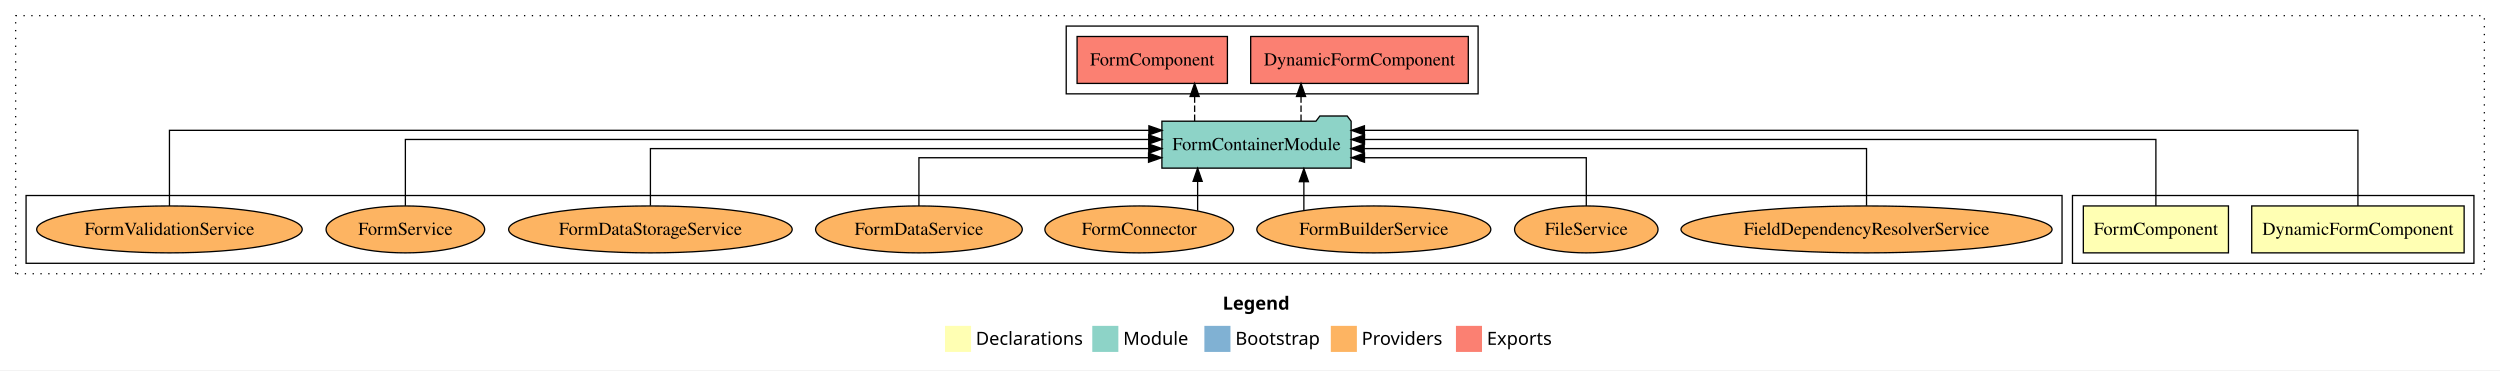
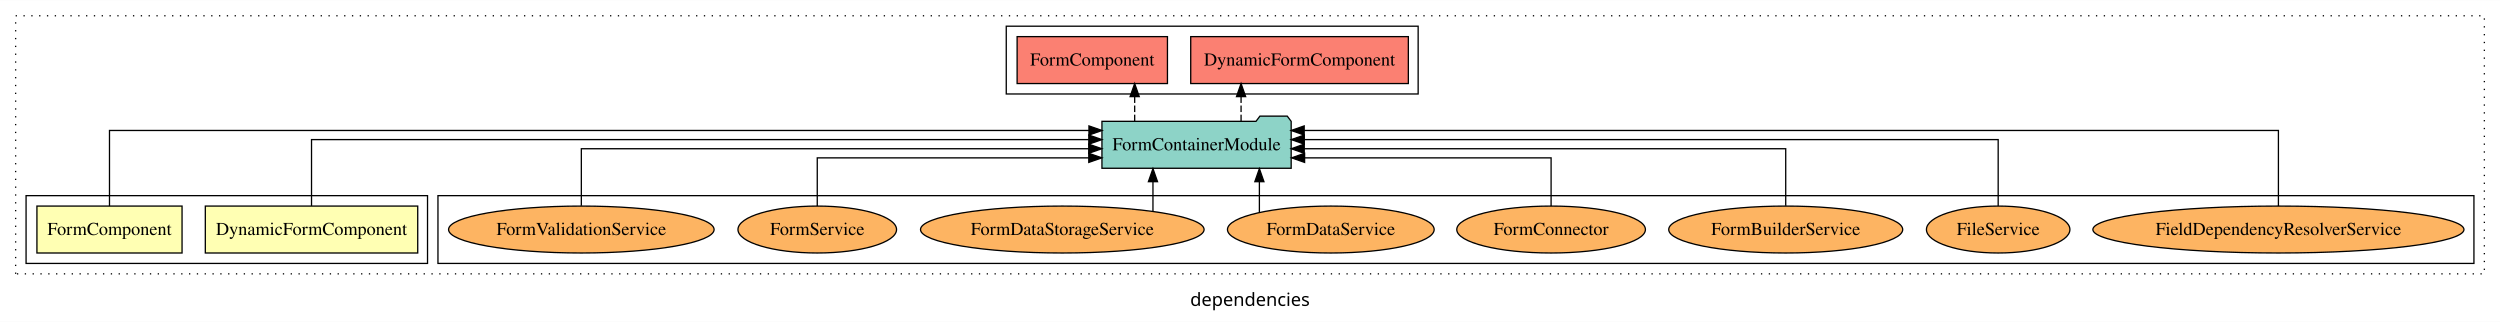
- <svg xmlns="http://www.w3.org/2000/svg" width="1918pt" height="284pt" viewBox="0.00 0.00 1918.00 284.00">
-   <g id="graph0" class="graph" transform="scale(1 1) rotate(0) translate(4 280)">
-     <polygon fill="white" stroke="transparent" points="-4,4 -4,-280 1914,-280 1914,4 -4,4" />
-     <text text-anchor="start" x="934.01" y="-42.4" font-family="sans-serif" font-weight="bold" font-size="14.00">Legend</text>
-     <polygon fill="#ffffb3" stroke="transparent" points="721,-10 721,-30 741,-30 741,-10 721,-10" />
-     <text text-anchor="start" x="744.63" y="-15.4" font-family="sans-serif" font-size="14.00">  Declarations</text>
-     <polygon fill="#8dd3c7" stroke="transparent" points="834,-10 834,-30 854,-30 854,-10 834,-10" />
-     <text text-anchor="start" x="857.73" y="-15.4" font-family="sans-serif" font-size="14.00">  Module</text>
-     <polygon fill="#80b1d3" stroke="transparent" points="920,-10 920,-30 940,-30 940,-10 920,-10" />
-     <text text-anchor="start" x="943.78" y="-15.4" font-family="sans-serif" font-size="14.00">  Bootstrap</text>
-     <polygon fill="#fdb462" stroke="transparent" points="1017,-10 1017,-30 1037,-30 1037,-10 1017,-10" />
-     <text text-anchor="start" x="1040.67" y="-15.4" font-family="sans-serif" font-size="14.00">  Providers</text>
-     <polygon fill="#fb8072" stroke="transparent" points="1113,-10 1113,-30 1133,-30 1133,-10 1113,-10" />
-     <text text-anchor="start" x="1136.73" y="-15.4" font-family="sans-serif" font-size="14.00">  Exports</text>
+ <svg xmlns="http://www.w3.org/2000/svg" width="1918pt" height="247pt" viewBox="0.00 0.00 1918.00 246.80">
+   <g id="graph0" class="graph" transform="scale(1 1) rotate(0) translate(4 242.8)">
+     <polygon fill="white" stroke="transparent" points="-4,4 -4,-242.8 1914,-242.8 1914,4 -4,4" />
+     <text text-anchor="middle" x="955" y="-8.2" font-family="sans-serif" font-size="14.00">dependencies</text>
    <g id="clust1" class="cluster">
-       <polygon fill="none" stroke="black" stroke-dasharray="1,5" points="8,-70 8,-268 1902,-268 1902,-70 8,-70" />
+       <polygon fill="none" stroke="black" stroke-dasharray="1,5" points="8,-32.8 8,-230.8 1902,-230.8 1902,-32.8 8,-32.8" />
+     </g>
+     <g id="clust8" class="cluster">
+       <polygon fill="none" stroke="black" points="332,-40.8 332,-92.8 1894,-92.8 1894,-40.8 332,-40.8" />
    </g>
    <g id="clust2" class="cluster">
-       <polygon fill="none" stroke="black" points="1586,-78 1586,-130 1894,-130 1894,-78 1586,-78" />
+       <polygon fill="none" stroke="black" points="16,-40.8 16,-92.8 324,-92.8 324,-40.8 16,-40.8" />
    </g>
    <g id="clust6" class="cluster">
-       <polygon fill="none" stroke="black" points="814,-208 814,-260 1130,-260 1130,-208 814,-208" />
-     </g>
-     <g id="clust8" class="cluster">
-       <polygon fill="none" stroke="black" points="16,-78 16,-130 1578,-130 1578,-78 16,-78" />
+       <polygon fill="none" stroke="black" points="768,-170.8 768,-222.8 1084,-222.8 1084,-170.8 768,-170.8" />
    </g>
    <g id="node1" class="node">
-       <polygon fill="#ffffb3" stroke="black" points="1886.48,-122 1723.52,-122 1723.52,-86 1886.48,-86 1886.48,-122" />
-       <text text-anchor="middle" x="1805" y="-99.8" font-family="Times,serif" font-size="14.00">DynamicFormComponent</text>
+       <polygon fill="#ffffb3" stroke="black" points="316.48,-84.8 153.52,-84.8 153.52,-48.8 316.48,-48.8 316.48,-84.8" />
+       <text text-anchor="middle" x="235" y="-62.6" font-family="Times,serif" font-size="14.00">DynamicFormComponent</text>
    </g>
    <g id="node3" class="node">
-       <polygon fill="#8dd3c7" stroke="black" points="1032.59,-187 1029.59,-191 1008.59,-191 1005.59,-187 887.41,-187 887.41,-151 1032.59,-151 1032.59,-187" />
-       <text text-anchor="middle" x="960" y="-164.8" font-family="Times,serif" font-size="14.00">FormContainerModule</text>
+       <polygon fill="#8dd3c7" stroke="black" points="986.59,-149.8 983.59,-153.8 962.59,-153.8 959.59,-149.8 841.41,-149.8 841.41,-113.8 986.59,-113.8 986.59,-149.8" />
+       <text text-anchor="middle" x="914" y="-127.6" font-family="Times,serif" font-size="14.00">FormContainerModule</text>
    </g>
    <g id="edge1" class="edge">
-       <path fill="none" stroke="black" d="M1805,-122.01C1805,-144.49 1805,-180 1805,-180 1805,-180 1042.78,-180 1042.78,-180" />
-       <polygon fill="black" stroke="black" points="1042.78,-176.5 1032.78,-180 1042.78,-183.5 1042.78,-176.5" />
+       <path fill="none" stroke="black" d="M235,-84.93C235,-105.37 235,-135.8 235,-135.8 235,-135.8 831.34,-135.8 831.34,-135.8" />
+       <polygon fill="black" stroke="black" points="831.34,-139.3 841.34,-135.8 831.34,-132.3 831.34,-139.3" />
    </g>
    <g id="node2" class="node">
-       <polygon fill="#ffffb3" stroke="black" points="1705.67,-122 1594.33,-122 1594.33,-86 1705.67,-86 1705.67,-122" />
-       <text text-anchor="middle" x="1650" y="-99.8" font-family="Times,serif" font-size="14.00">FormComponent</text>
+       <polygon fill="#ffffb3" stroke="black" points="135.67,-84.8 24.33,-84.8 24.33,-48.8 135.67,-48.8 135.67,-84.8" />
+       <text text-anchor="middle" x="80" y="-62.6" font-family="Times,serif" font-size="14.00">FormComponent</text>
    </g>
    <g id="edge2" class="edge">
-       <path fill="none" stroke="black" d="M1650,-122.13C1650,-142.57 1650,-173 1650,-173 1650,-173 1042.86,-173 1042.86,-173" />
-       <polygon fill="black" stroke="black" points="1042.86,-169.5 1032.86,-173 1042.86,-176.5 1042.86,-169.5" />
+       <path fill="none" stroke="black" d="M80,-84.81C80,-107.29 80,-142.8 80,-142.8 80,-142.8 831.45,-142.8 831.45,-142.8" />
+       <polygon fill="black" stroke="black" points="831.45,-146.3 841.45,-142.8 831.45,-139.3 831.45,-146.3" />
    </g>
    <g id="node4" class="node">
-       <polygon fill="#fb8072" stroke="black" points="1122.48,-252 955.52,-252 955.52,-216 1122.48,-216 1122.48,-252" />
-       <text text-anchor="middle" x="1039" y="-229.8" font-family="Times,serif" font-size="14.00">DynamicFormComponent </text>
+       <polygon fill="#fb8072" stroke="black" points="1076.48,-214.8 909.52,-214.8 909.52,-178.8 1076.48,-178.8 1076.48,-214.8" />
+       <text text-anchor="middle" x="993" y="-192.6" font-family="Times,serif" font-size="14.00">DynamicFormComponent </text>
    </g>
    <g id="edge3" class="edge">
-       <path fill="none" stroke="black" stroke-dasharray="5,2" d="M994.15,-187.11C994.15,-187.11 994.15,-205.99 994.15,-205.99" />
-       <polygon fill="black" stroke="black" points="990.65,-205.99 994.15,-215.99 997.65,-205.99 990.65,-205.99" />
+       <path fill="none" stroke="black" stroke-dasharray="5,2" d="M948.15,-149.91C948.15,-149.91 948.15,-168.79 948.15,-168.79" />
+       <polygon fill="black" stroke="black" points="944.65,-168.79 948.15,-178.79 951.65,-168.79 944.65,-168.79" />
    </g>
    <g id="node5" class="node">
-       <polygon fill="#fb8072" stroke="black" points="937.67,-252 822.33,-252 822.33,-216 937.67,-216 937.67,-252" />
-       <text text-anchor="middle" x="880" y="-229.8" font-family="Times,serif" font-size="14.00">FormComponent </text>
+       <polygon fill="#fb8072" stroke="black" points="891.67,-214.8 776.33,-214.8 776.33,-178.8 891.67,-178.8 891.67,-214.8" />
+       <text text-anchor="middle" x="834" y="-192.6" font-family="Times,serif" font-size="14.00">FormComponent </text>
    </g>
    <g id="edge4" class="edge">
-       <path fill="none" stroke="black" stroke-dasharray="5,2" d="M912.52,-187.11C912.52,-187.11 912.52,-205.99 912.52,-205.99" />
-       <polygon fill="black" stroke="black" points="909.02,-205.99 912.52,-215.99 916.02,-205.99 909.02,-205.99" />
+       <path fill="none" stroke="black" stroke-dasharray="5,2" d="M866.52,-149.91C866.52,-149.91 866.52,-168.79 866.52,-168.79" />
+       <polygon fill="black" stroke="black" points="863.02,-168.79 866.52,-178.79 870.02,-168.79 863.02,-168.79" />
    </g>
    <g id="node6" class="node">
-       <ellipse fill="#fdb462" stroke="black" cx="1428" cy="-104" rx="142.36" ry="18" />
-       <text text-anchor="middle" x="1428" y="-99.8" font-family="Times,serif" font-size="14.00">FieldDependencyResolverService</text>
+       <ellipse fill="#fdb462" stroke="black" cx="1744" cy="-66.8" rx="142.36" ry="18" />
+       <text text-anchor="middle" x="1744" y="-62.6" font-family="Times,serif" font-size="14.00">FieldDependencyResolverService</text>
    </g>
    <g id="edge5" class="edge">
-       <path fill="none" stroke="black" d="M1428,-122.27C1428,-140.56 1428,-166 1428,-166 1428,-166 1042.61,-166 1042.61,-166" />
-       <polygon fill="black" stroke="black" points="1042.61,-162.5 1032.61,-166 1042.61,-169.5 1042.61,-162.5" />
+       <path fill="none" stroke="black" d="M1744,-84.81C1744,-107.29 1744,-142.8 1744,-142.8 1744,-142.8 996.57,-142.8 996.57,-142.8" />
+       <polygon fill="black" stroke="black" points="996.57,-139.3 986.57,-142.8 996.57,-146.3 996.57,-139.3" />
    </g>
    <g id="node7" class="node">
-       <ellipse fill="#fdb462" stroke="black" cx="1213" cy="-104" rx="55.03" ry="18" />
-       <text text-anchor="middle" x="1213" y="-99.8" font-family="Times,serif" font-size="14.00">FileService</text>
+       <ellipse fill="#fdb462" stroke="black" cx="1529" cy="-66.8" rx="55.03" ry="18" />
+       <text text-anchor="middle" x="1529" y="-62.6" font-family="Times,serif" font-size="14.00">FileService</text>
    </g>
    <g id="edge6" class="edge">
-       <path fill="none" stroke="black" d="M1213,-122.01C1213,-138.05 1213,-159 1213,-159 1213,-159 1042.84,-159 1042.84,-159" />
-       <polygon fill="black" stroke="black" points="1042.84,-155.5 1032.84,-159 1042.84,-162.5 1042.84,-155.5" />
+       <path fill="none" stroke="black" d="M1529,-84.93C1529,-105.37 1529,-135.8 1529,-135.8 1529,-135.8 996.66,-135.8 996.66,-135.8" />
+       <polygon fill="black" stroke="black" points="996.66,-132.3 986.66,-135.8 996.66,-139.3 996.66,-132.3" />
    </g>
    <g id="node8" class="node">
-       <ellipse fill="#fdb462" stroke="black" cx="1050" cy="-104" rx="89.76" ry="18" />
-       <text text-anchor="middle" x="1050" y="-99.8" font-family="Times,serif" font-size="14.00">FormBuilderService</text>
+       <ellipse fill="#fdb462" stroke="black" cx="1366" cy="-66.8" rx="89.76" ry="18" />
+       <text text-anchor="middle" x="1366" y="-62.6" font-family="Times,serif" font-size="14.00">FormBuilderService</text>
    </g>
    <g id="edge7" class="edge">
-       <path fill="none" stroke="black" d="M996.33,-118.75C996.33,-118.75 996.33,-140.59 996.33,-140.59" />
-       <polygon fill="black" stroke="black" points="992.83,-140.59 996.33,-150.59 999.83,-140.59 992.83,-140.59" />
+       <path fill="none" stroke="black" d="M1366,-85.07C1366,-103.36 1366,-128.8 1366,-128.8 1366,-128.8 996.62,-128.8 996.62,-128.8" />
+       <polygon fill="black" stroke="black" points="996.62,-125.3 986.62,-128.8 996.62,-132.3 996.62,-125.3" />
    </g>
    <g id="node9" class="node">
-       <ellipse fill="#fdb462" stroke="black" cx="870" cy="-104" rx="72.37" ry="18" />
-       <text text-anchor="middle" x="870" y="-99.8" font-family="Times,serif" font-size="14.00">FormConnector</text>
+       <ellipse fill="#fdb462" stroke="black" cx="1186" cy="-66.8" rx="72.37" ry="18" />
+       <text text-anchor="middle" x="1186" y="-62.6" font-family="Times,serif" font-size="14.00">FormConnector</text>
    </g>
    <g id="edge8" class="edge">
-       <path fill="none" stroke="black" d="M914.82,-118.43C914.82,-118.43 914.82,-140.89 914.82,-140.89" />
-       <polygon fill="black" stroke="black" points="911.32,-140.89 914.82,-150.89 918.32,-140.89 911.32,-140.89" />
+       <path fill="none" stroke="black" d="M1186,-84.81C1186,-100.85 1186,-121.8 1186,-121.8 1186,-121.8 996.89,-121.8 996.89,-121.8" />
+       <polygon fill="black" stroke="black" points="996.89,-118.3 986.89,-121.8 996.89,-125.3 996.89,-118.3" />
    </g>
    <g id="node10" class="node">
-       <ellipse fill="#fdb462" stroke="black" cx="701" cy="-104" rx="79.29" ry="18" />
-       <text text-anchor="middle" x="701" y="-99.8" font-family="Times,serif" font-size="14.00">FormDataService</text>
+       <ellipse fill="#fdb462" stroke="black" cx="1017" cy="-66.8" rx="79.29" ry="18" />
+       <text text-anchor="middle" x="1017" y="-62.6" font-family="Times,serif" font-size="14.00">FormDataService</text>
    </g>
    <g id="edge9" class="edge">
-       <path fill="none" stroke="black" d="M701,-122.01C701,-138.05 701,-159 701,-159 701,-159 877.16,-159 877.16,-159" />
-       <polygon fill="black" stroke="black" points="877.16,-162.5 887.16,-159 877.16,-155.5 877.16,-162.5" />
+       <path fill="none" stroke="black" d="M962.2,-79.95C962.2,-79.95 962.2,-103.49 962.2,-103.49" />
+       <polygon fill="black" stroke="black" points="958.7,-103.49 962.2,-113.49 965.7,-103.49 958.7,-103.49" />
    </g>
    <g id="node11" class="node">
-       <ellipse fill="#fdb462" stroke="black" cx="495" cy="-104" rx="108.78" ry="18" />
-       <text text-anchor="middle" x="495" y="-99.8" font-family="Times,serif" font-size="14.00">FormDataStorageService</text>
+       <ellipse fill="#fdb462" stroke="black" cx="811" cy="-66.8" rx="108.78" ry="18" />
+       <text text-anchor="middle" x="811" y="-62.6" font-family="Times,serif" font-size="14.00">FormDataStorageService</text>
    </g>
    <g id="edge10" class="edge">
-       <path fill="none" stroke="black" d="M495,-122.27C495,-140.56 495,-166 495,-166 495,-166 877.34,-166 877.34,-166" />
-       <polygon fill="black" stroke="black" points="877.34,-169.5 887.34,-166 877.34,-162.5 877.34,-169.5" />
+       <path fill="none" stroke="black" d="M880.55,-80.9C880.55,-80.9 880.55,-103.52 880.55,-103.52" />
+       <polygon fill="black" stroke="black" points="877.05,-103.52 880.55,-113.52 884.05,-103.52 877.05,-103.52" />
    </g>
    <g id="node12" class="node">
-       <ellipse fill="#fdb462" stroke="black" cx="307" cy="-104" rx="60.83" ry="18" />
-       <text text-anchor="middle" x="307" y="-99.8" font-family="Times,serif" font-size="14.00">FormService</text>
+       <ellipse fill="#fdb462" stroke="black" cx="623" cy="-66.8" rx="60.83" ry="18" />
+       <text text-anchor="middle" x="623" y="-62.6" font-family="Times,serif" font-size="14.00">FormService</text>
    </g>
    <g id="edge11" class="edge">
-       <path fill="none" stroke="black" d="M307,-122.13C307,-142.57 307,-173 307,-173 307,-173 877.31,-173 877.31,-173" />
-       <polygon fill="black" stroke="black" points="877.31,-176.5 887.31,-173 877.31,-169.5 877.31,-176.5" />
+       <path fill="none" stroke="black" d="M623,-84.81C623,-100.85 623,-121.8 623,-121.8 623,-121.8 831.32,-121.8 831.32,-121.8" />
+       <polygon fill="black" stroke="black" points="831.32,-125.3 841.32,-121.8 831.32,-118.3 831.32,-125.3" />
    </g>
    <g id="node13" class="node">
-       <ellipse fill="#fdb462" stroke="black" cx="126" cy="-104" rx="101.86" ry="18" />
-       <text text-anchor="middle" x="126" y="-99.8" font-family="Times,serif" font-size="14.00">FormValidationService</text>
+       <ellipse fill="#fdb462" stroke="black" cx="442" cy="-66.8" rx="101.86" ry="18" />
+       <text text-anchor="middle" x="442" y="-62.6" font-family="Times,serif" font-size="14.00">FormValidationService</text>
    </g>
    <g id="edge12" class="edge">
-       <path fill="none" stroke="black" d="M126,-122.01C126,-144.49 126,-180 126,-180 126,-180 877.45,-180 877.45,-180" />
-       <polygon fill="black" stroke="black" points="877.45,-183.5 887.45,-180 877.45,-176.5 877.45,-183.5" />
+       <path fill="none" stroke="black" d="M442,-85.07C442,-103.36 442,-128.8 442,-128.8 442,-128.8 831.28,-128.8 831.28,-128.8" />
+       <polygon fill="black" stroke="black" points="831.28,-132.3 841.28,-128.8 831.28,-125.3 831.28,-132.3" />
    </g>
  </g>
</svg>
